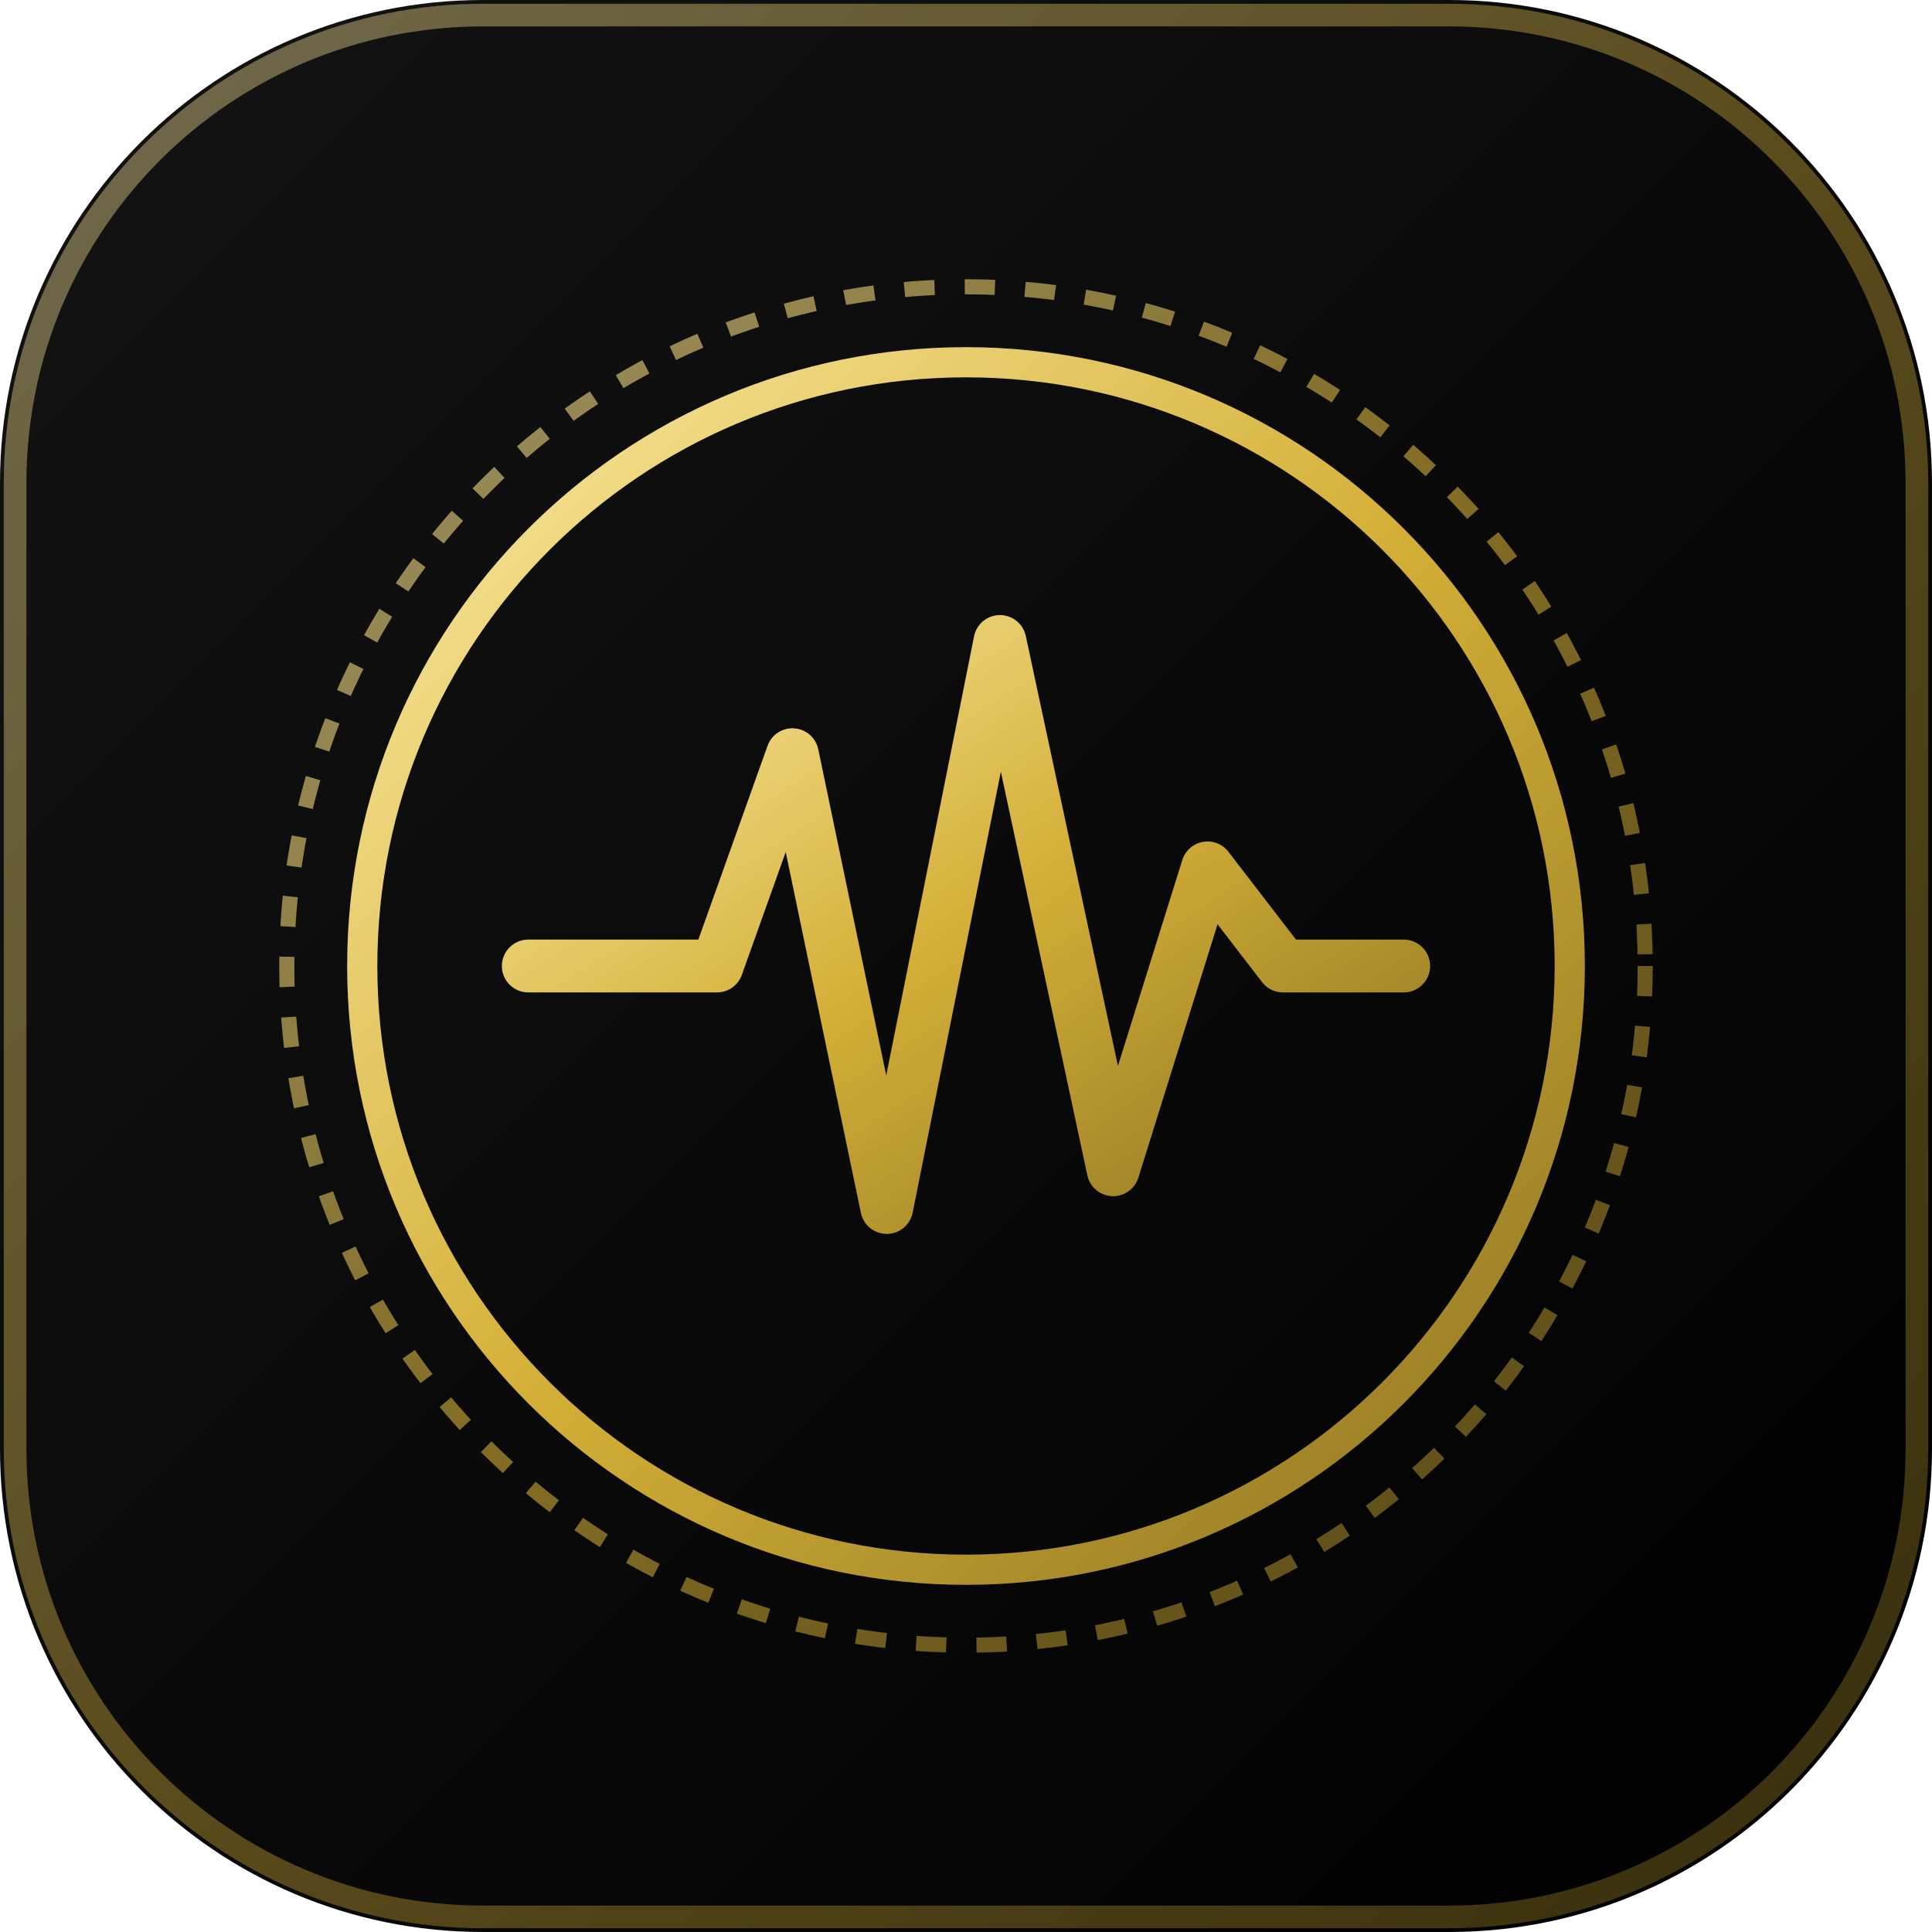
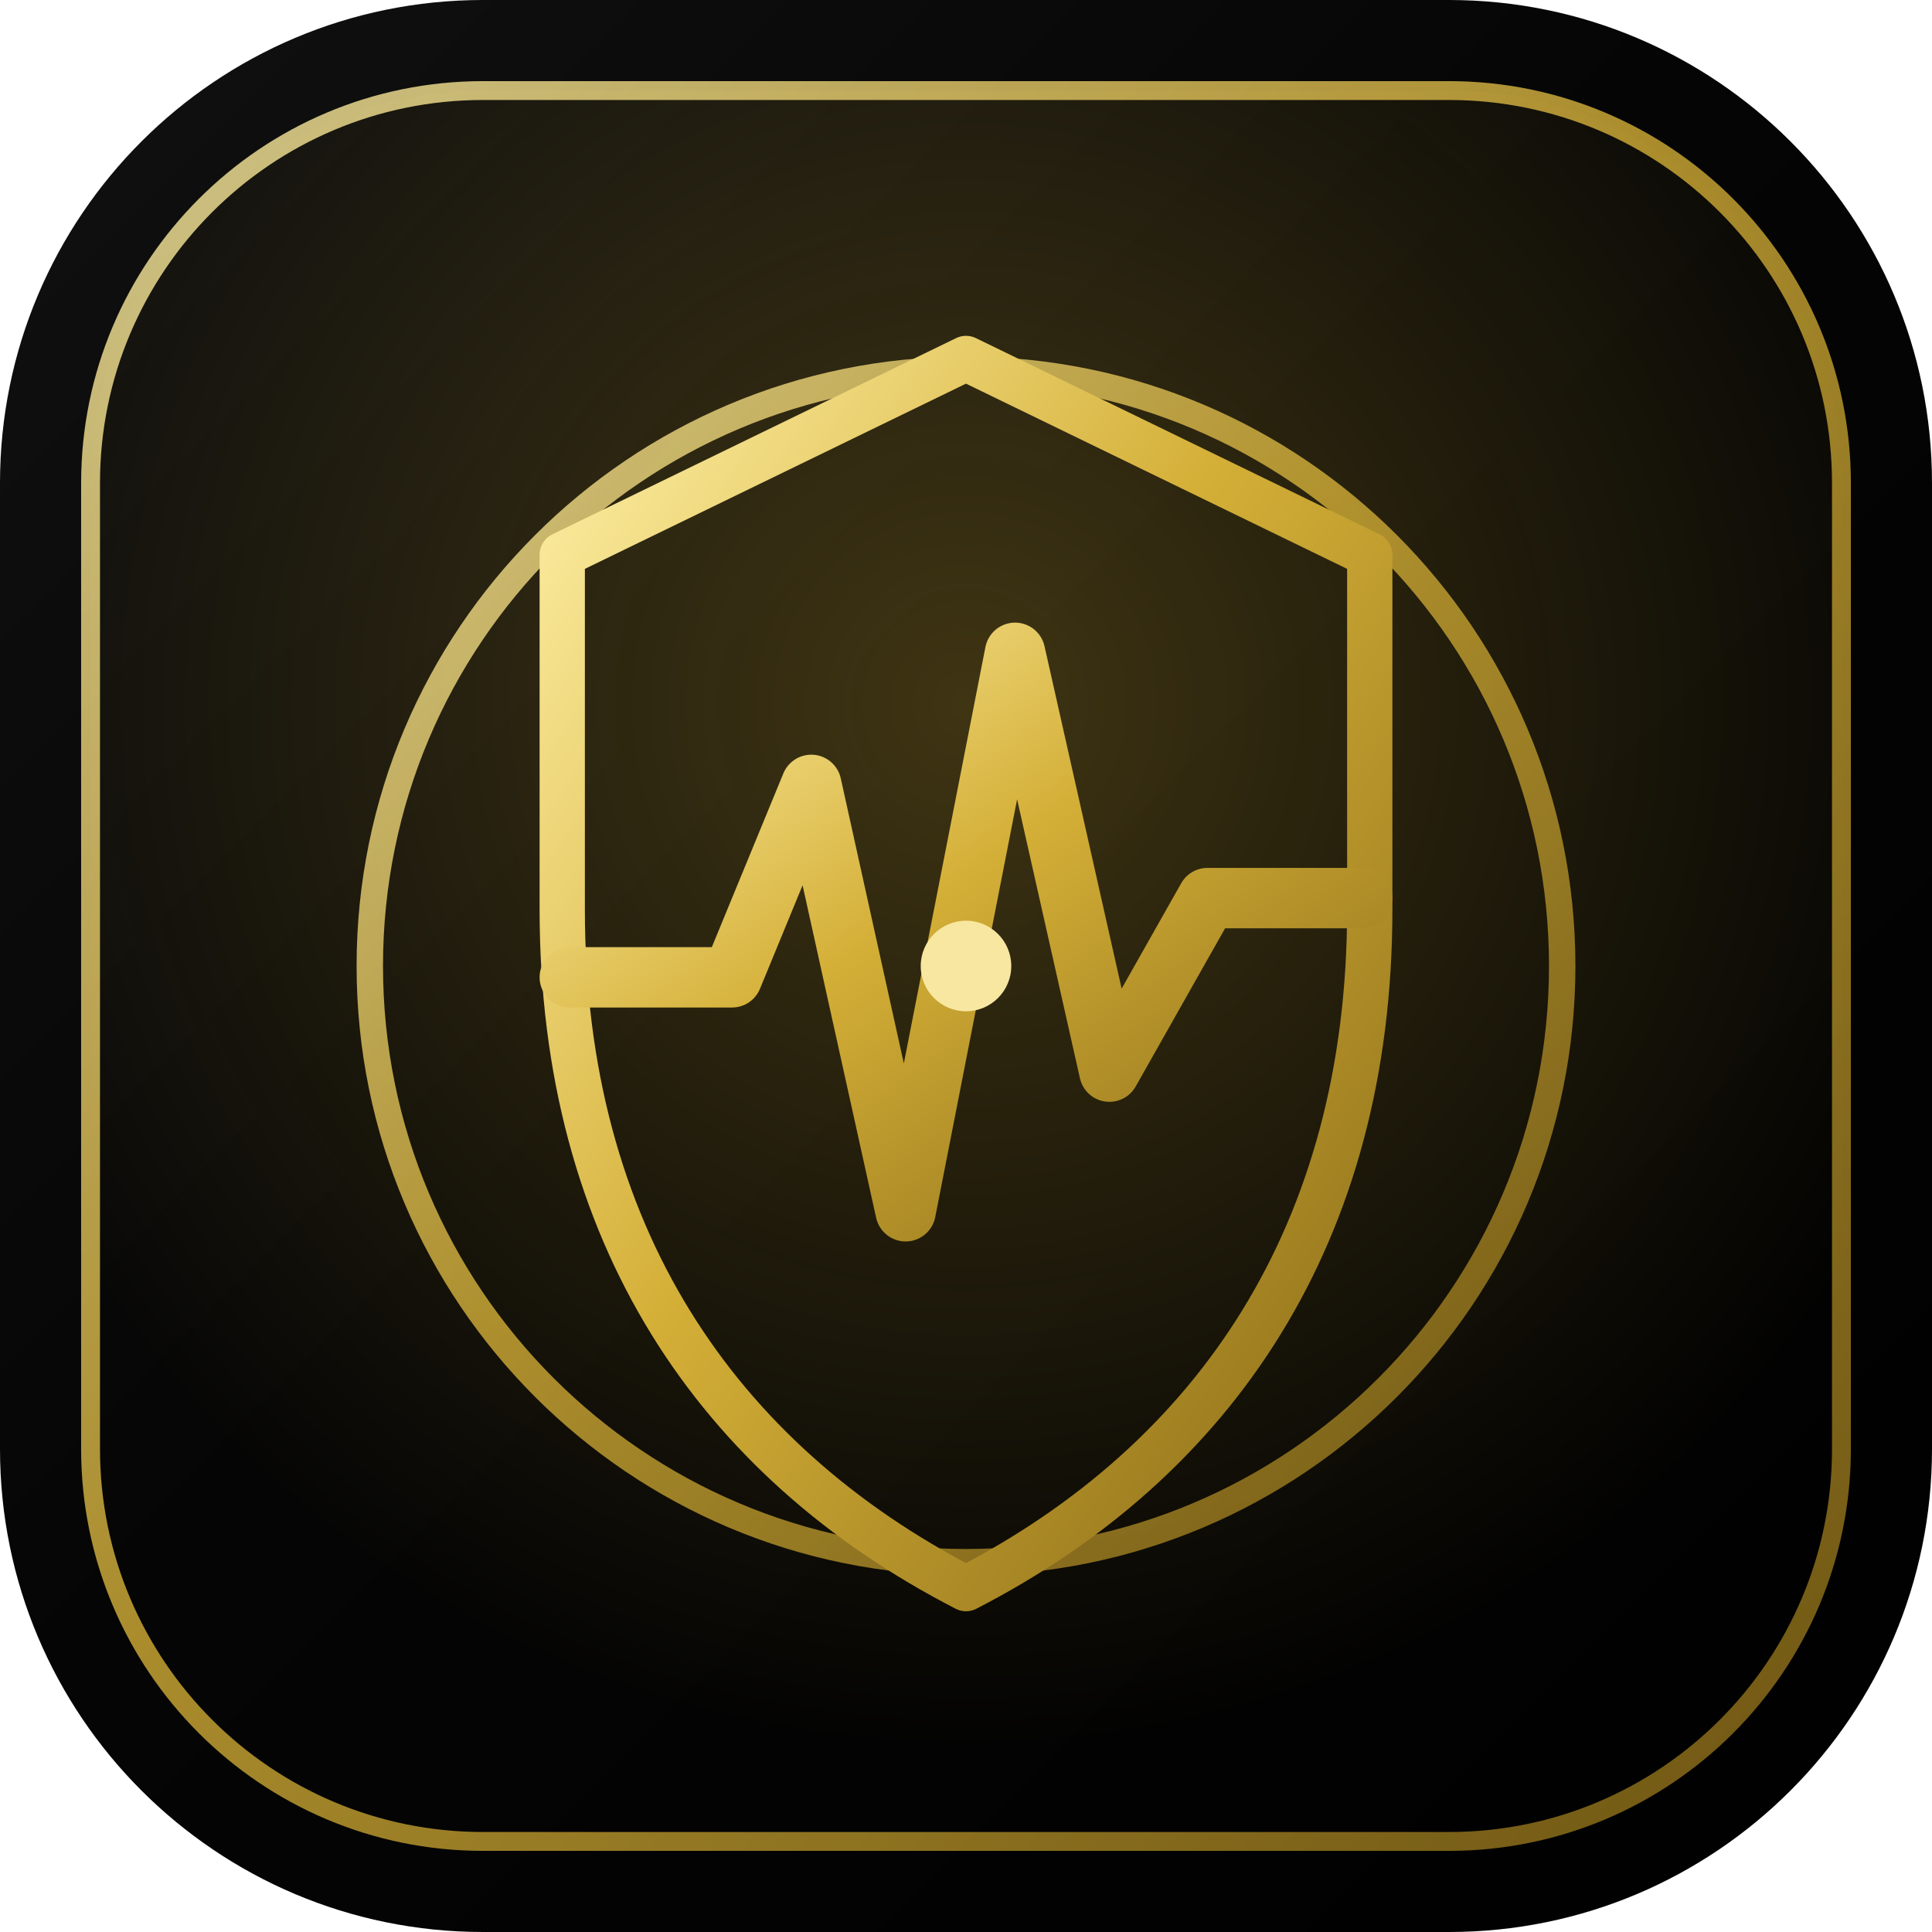
<svg xmlns="http://www.w3.org/2000/svg" viewBox="0 0 512 512" width="512" height="512">
  <defs>
-     <linearGradient id="goldGrad" x1="0%" y1="0%" x2="100%" y2="100%">
-       <stop offset="0%" stop-color="#FCEBA4" />
-       <stop offset="50%" stop-color="#D4AF37" />
-       <stop offset="100%" stop-color="#8C7322" />
-     </linearGradient>
    <linearGradient id="bgGrad" x1="0%" y1="0%" x2="100%" y2="100%">
-       <stop offset="0%" stop-color="#141414" />
+       <stop offset="0%" stop-color="#111111" />
+       <stop offset="45%" stop-color="#050505" />
      <stop offset="100%" stop-color="#000000" />
    </linearGradient>
+     <linearGradient id="goldGrad" x1="0%" y1="0%" x2="100%" y2="100%">
+       <stop offset="0%" stop-color="#fff1a8" />
+       <stop offset="45%" stop-color="#d4af37" />
+       <stop offset="100%" stop-color="#8a6b18" />
+     </linearGradient>
+     <radialGradient id="glow" cx="50%" cy="35%" r="60%">
+       <stop offset="0%" stop-color="#d4af37" stop-opacity="0.28" />
+       <stop offset="100%" stop-color="#d4af37" stop-opacity="0" />
+     </radialGradient>
  </defs>
  <rect width="512" height="512" rx="128" fill="url(#bgGrad)" />
-   <rect width="504" height="504" x="4" y="4" rx="124" fill="none" stroke="url(#goldGrad)" stroke-width="6" opacity="0.4" />
-   <circle cx="256" cy="256" r="180" fill="none" stroke="url(#goldGrad)" stroke-width="4" stroke-dasharray="8 8" opacity="0.6" />
-   <circle cx="256" cy="256" r="160" fill="none" stroke="url(#goldGrad)" stroke-width="8" />
-   <path d="M 140 256 L 190 256 L 210 200 L 235 320 L 265 170 L 295 310 L 320 230 L 340 256 L 372 256" fill="none" stroke="url(#goldGrad)" stroke-width="14" stroke-linecap="round" stroke-linejoin="round" />
+   <rect x="24" y="24" width="464" height="464" rx="104" fill="url(#glow)" />
+   <rect x="24" y="24" width="464" height="464" rx="104" fill="none" stroke="url(#goldGrad)" stroke-width="5" opacity="0.8" />
+   <circle cx="256" cy="256" r="158" fill="none" stroke="url(#goldGrad)" stroke-width="7" opacity="0.8" />
+   <path d="M256 95 L363 147 V241 C363 327 322 387 256 421 C190 387 149 327 149 241 V147 L256 95 Z" fill="none" stroke="url(#goldGrad)" stroke-width="12" stroke-linejoin="round" />
+   <path d="M151 259 L194 259 L215 208 L240 321 L269 173 L294 284 L320 238 L361 238" fill="none" stroke="url(#goldGrad)" stroke-width="16" stroke-linecap="round" stroke-linejoin="round" />
+   <circle cx="256" cy="256" r="12" fill="#f8e7a1" />
</svg>
